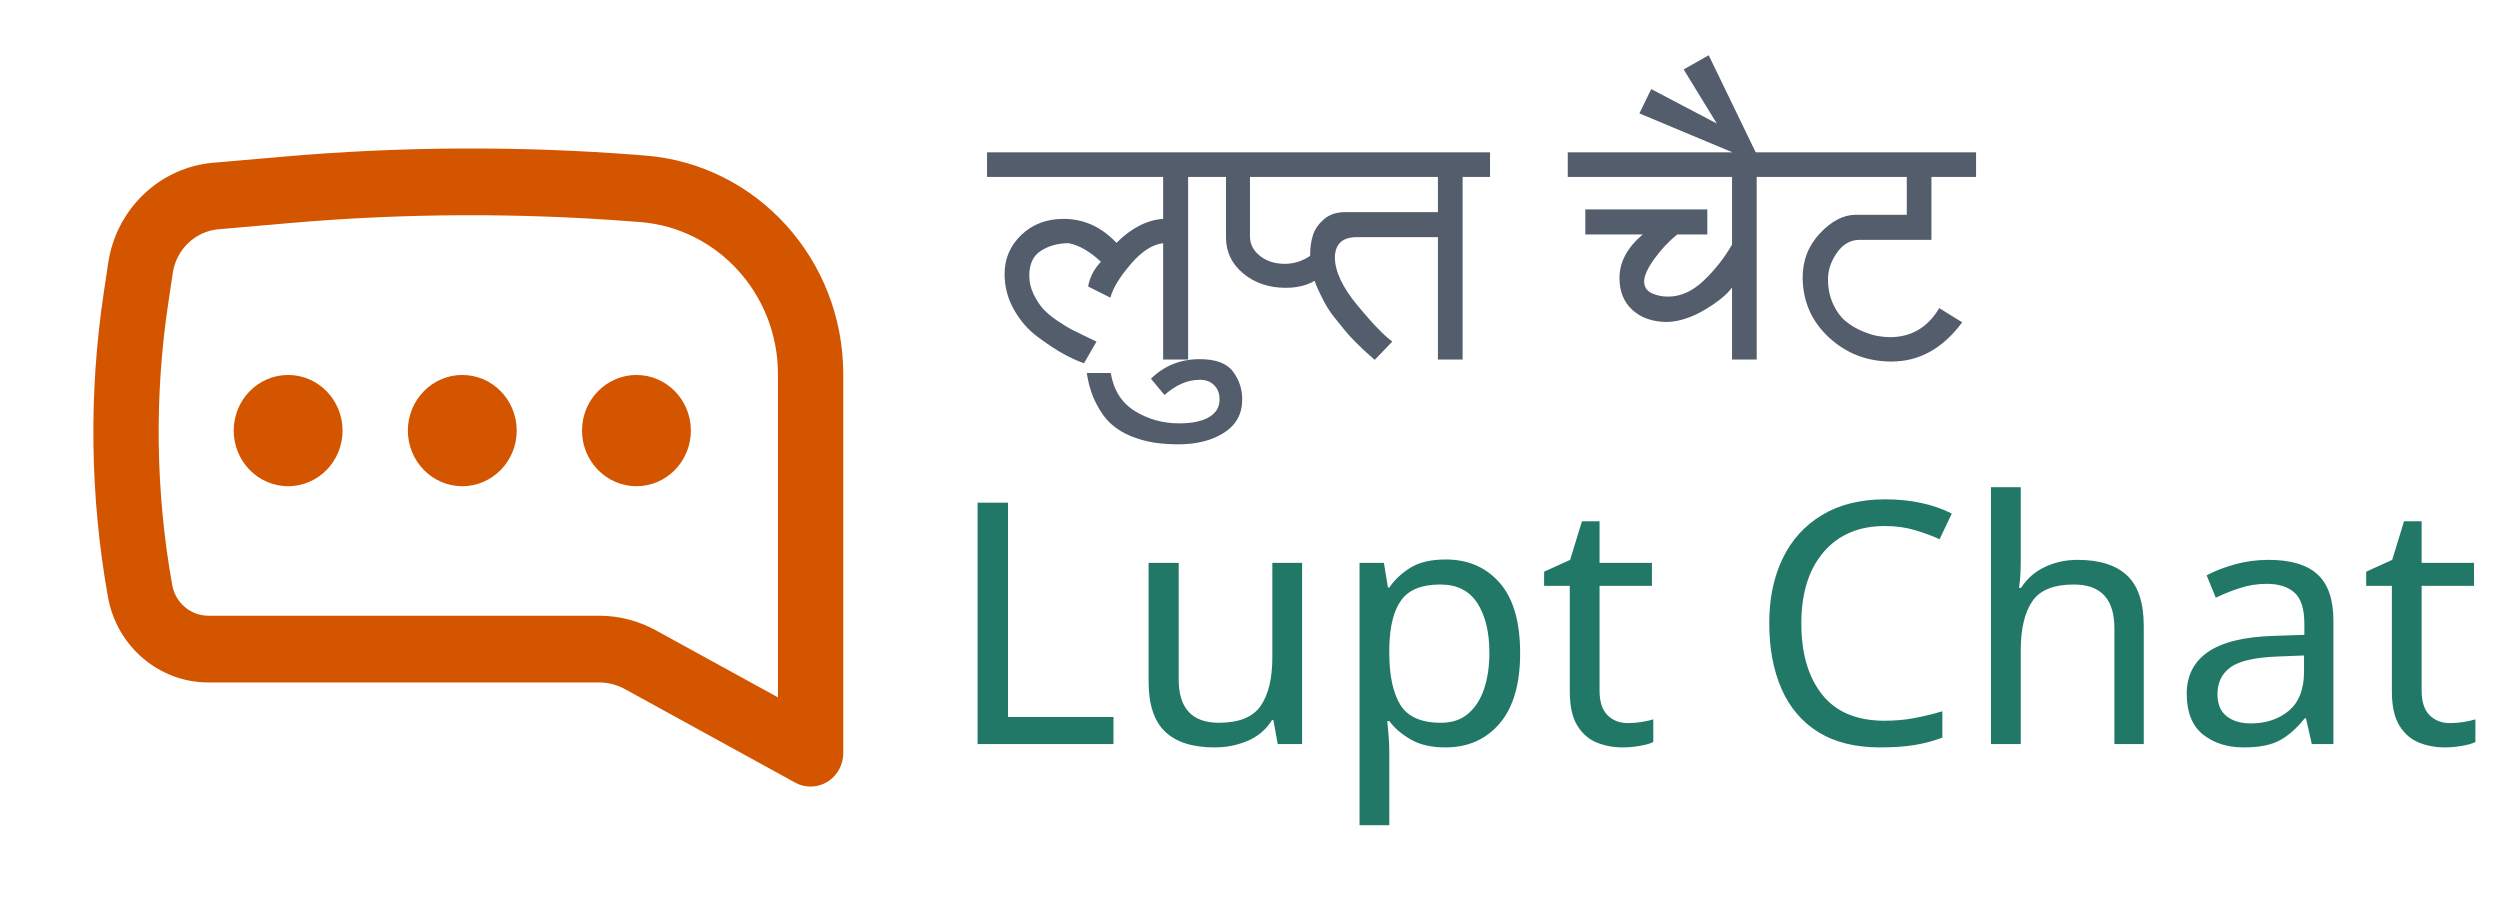
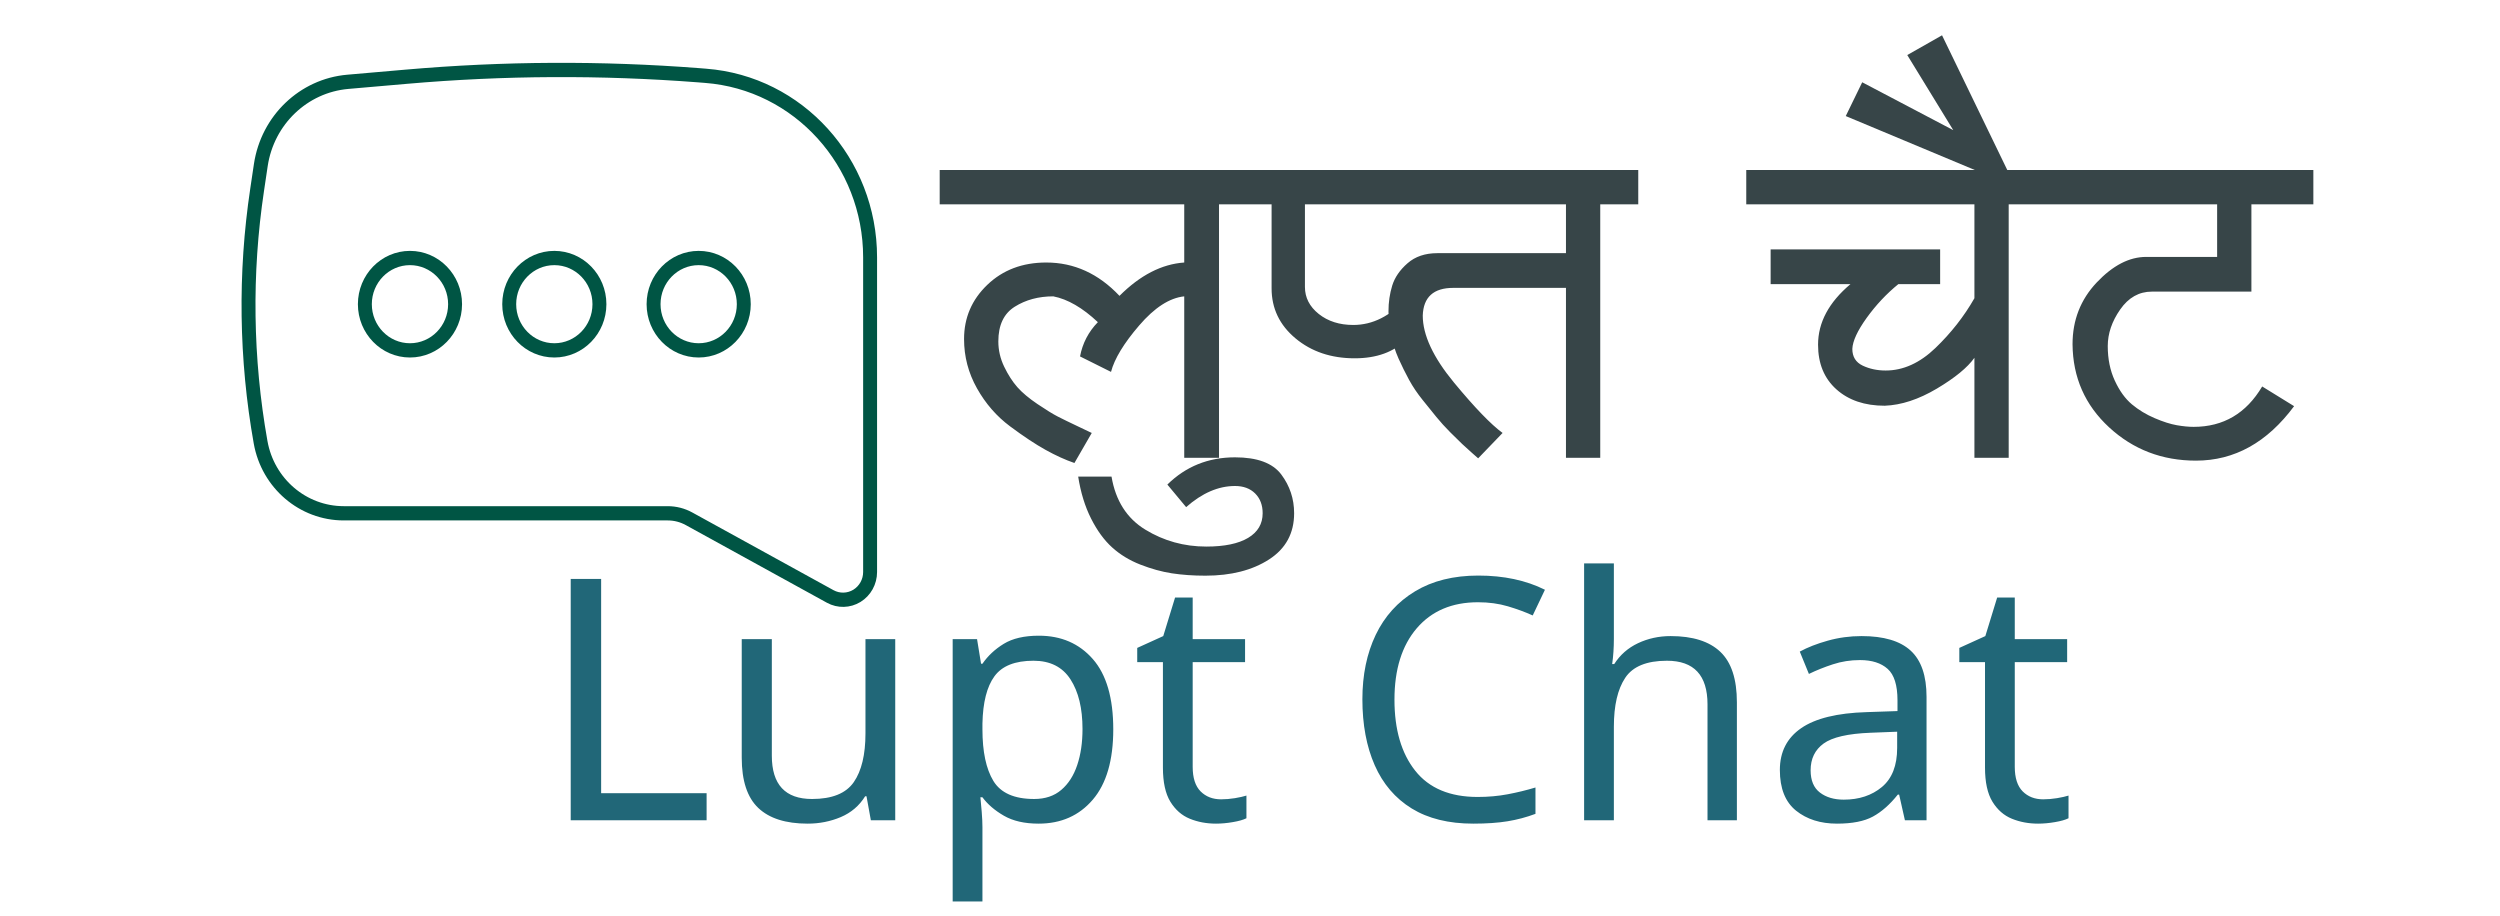
<svg xmlns="http://www.w3.org/2000/svg" width="710" height="260" viewBox="0 0 710 260" version="1.1" id="svg8">
  <defs id="defs2" />
  <g id="layer1">
-     <text xml:space="preserve" style="font-style:normal;font-weight:normal;font-size:96px;line-height:1.25;font-family:sans-serif;fill:#217867;fill-opacity:1;stroke:none" x="268.322" y="211.31" id="text52">
-       <tspan id="tspan50" x="268.322" y="211.31" style="font-size:96px;fill:#217867">Lupt Chat </tspan>
+     <text xml:space="preserve" style="font-style:normal;font-weight:normal;font-size:96px;line-height:1.25;font-family:sans-serif;fill:#216778;fill-opacity:1;stroke:none;" x="152.769" y="232.96" id="text52">
+       <tspan id="tspan50" x="152.769" y="232.96" style="font-style:normal;font-variant:normal;font-weight:normal;font-stretch:normal;font-size:96px;font-family:Itim;-inkscape-font-specification:Itim;fill:#216778;">Lupt Chat </tspan>
    </text>
-     <text xml:space="preserve" style="font-style:normal;font-weight:normal;font-size:96px;line-height:1.25;font-family:sans-serif;fill:#535d6c;fill-opacity:1;stroke:none;" x="281.27" y="102.095" id="text56">
-       <tspan id="tspan54" x="281.27" y="102.095">लुप्त चैट</tspan>
+     <text xml:space="preserve" style="font-style:normal;font-variant:normal;font-weight:normal;font-stretch:normal;font-size:133.333px;line-height:1.25;font-family:Teko;-inkscape-font-specification:Teko;fill:#374548;fill-opacity:1;stroke:none" x="268.198" y="130.027" id="text56">
+       <tspan id="tspan54" x="268.198" y="130.027" style="font-style:normal;font-variant:normal;font-weight:500;font-stretch:normal;font-size:133.333px;font-family:Rajdhani;-inkscape-font-specification:'Rajdhani Medium';fill:#374548">लुप्त चैट</tspan>
    </text>
-     <g style="fill:#d45500" id="g49" transform="matrix(-12.36499,0,0,12.63733,279.6709,-13.56321)">
-       <path d="M 8,9.5 C 7.31,9.5 6.75,10.06 6.75,10.75 6.75,11.44 7.31,12 8,12 8.69,12 9.25,11.44 9.25,10.75 9.25,10.06 8.69,9.5 8,9.5 Z" fill="#000000" id="path29" style="fill:#d45500" />
-       <path d="m 12,9.5 c -0.69,0 -1.25,0.56 -1.25,1.25 0,0.69 0.56,1.25 1.25,1.25 0.69,0 1.25,-0.56 1.25,-1.25 0,-0.69 -0.56,-1.25 -1.25,-1.25 z" fill="#000000" id="path31" style="fill:#d45500" />
-       <path d="m 14.75,10.75 c 0,-0.69 0.56,-1.25 1.25,-1.25 0.69,0 1.25,0.56 1.25,1.25 0,0.69 -0.56,1.25 -1.25,1.25 -0.69,0 -1.25,-0.56 -1.25,-1.25 z" fill="#000000" id="path33" style="fill:#d45500" />
-       <path fill-rule="evenodd" clip-rule="evenodd" d="M 16.101,4.593 C 13.406,4.363 10.698,4.35 8.002,4.553 L 7.809,4.568 C 5.237,4.761 3.25,6.904 3.25,9.483 V 18 c 0,0.264 0.139,0.508 0.365,0.644 0.226,0.135 0.507,0.142 0.74,0.017 L 8.266,16.559 C 8.448,16.461 8.651,16.41 8.858,16.41 H 17.834 c 1.132,0 2.102,-0.809 2.305,-1.923 0.411,-2.257 0.444,-4.567 0.096,-6.835 L 20.133,6.983 C 19.946,5.767 18.951,4.836 17.724,4.731 Z M 8.115,6.049 C 10.731,5.852 13.359,5.864 15.973,6.087 l 1.624,0.138 c 0.536,0.046 0.972,0.453 1.053,0.985 l 0.102,0.668 C 19.075,9.982 19.045,12.125 18.663,14.218 18.59,14.619 18.241,14.91 17.834,14.91 H 8.858 c -0.454,0 -0.902,0.113 -1.302,0.328 L 4.75,16.745 V 9.483 C 4.75,7.689 6.133,6.198 7.921,6.063 Z" fill="#000000" id="path35" style="fill:#d45500" />
+     <g style="fill:#d45500;stroke:#005544;stroke-width:0.386;stroke-miterlimit:4;stroke-dasharray:none" id="g49" transform="matrix(-10.24921,0,0,10.49235,280.4186,-26.40189)">
+       <path d="M 8,9.5 C 7.31,9.5 6.75,10.06 6.75,10.75 6.75,11.44 7.31,12 8,12 8.69,12 9.25,11.44 9.25,10.75 9.25,10.06 8.69,9.5 8,9.5 Z" fill="#000000" id="path29" style="fill:none;stroke:#005544;stroke-width:0.386;stroke-miterlimit:4;stroke-dasharray:none" />
+       <path d="m 12,9.5 c -0.69,0 -1.25,0.56 -1.25,1.25 0,0.69 0.56,1.25 1.25,1.25 0.69,0 1.25,-0.56 1.25,-1.25 0,-0.69 -0.56,-1.25 -1.25,-1.25 z" fill="#000000" id="path31" style="fill:none;stroke:#005544;stroke-width:0.386;stroke-miterlimit:4;stroke-dasharray:none" />
+       <path d="m 14.75,10.75 c 0,-0.69 0.56,-1.25 1.25,-1.25 0.69,0 1.25,0.56 1.25,1.25 0,0.69 -0.56,1.25 -1.25,1.25 -0.69,0 -1.25,-0.56 -1.25,-1.25 z" fill="#000000" id="path33" style="fill:none;stroke:#005544;stroke-width:0.386;stroke-miterlimit:4;stroke-dasharray:none" />
+       <path fill-rule="evenodd" clip-rule="evenodd" d="M 16.101,4.593 C 13.406,4.363 10.698,4.35 8.002,4.553 L 7.809,4.568 C 5.237,4.761 3.25,6.904 3.25,9.483 V 18 c 0,0.264 0.139,0.508 0.365,0.644 0.226,0.135 0.507,0.142 0.74,0.017 L 8.266,16.559 C 8.448,16.461 8.651,16.41 8.858,16.41 H 17.834 c 1.132,0 2.102,-0.809 2.305,-1.923 0.411,-2.257 0.444,-4.567 0.096,-6.835 L 20.133,6.983 C 19.946,5.767 18.951,4.836 17.724,4.731 Z" fill="#000000" id="path35" style="fill:none;stroke:#005544;stroke-width:0.386;stroke-miterlimit:4;stroke-dasharray:none" />
    </g>
  </g>
</svg>
